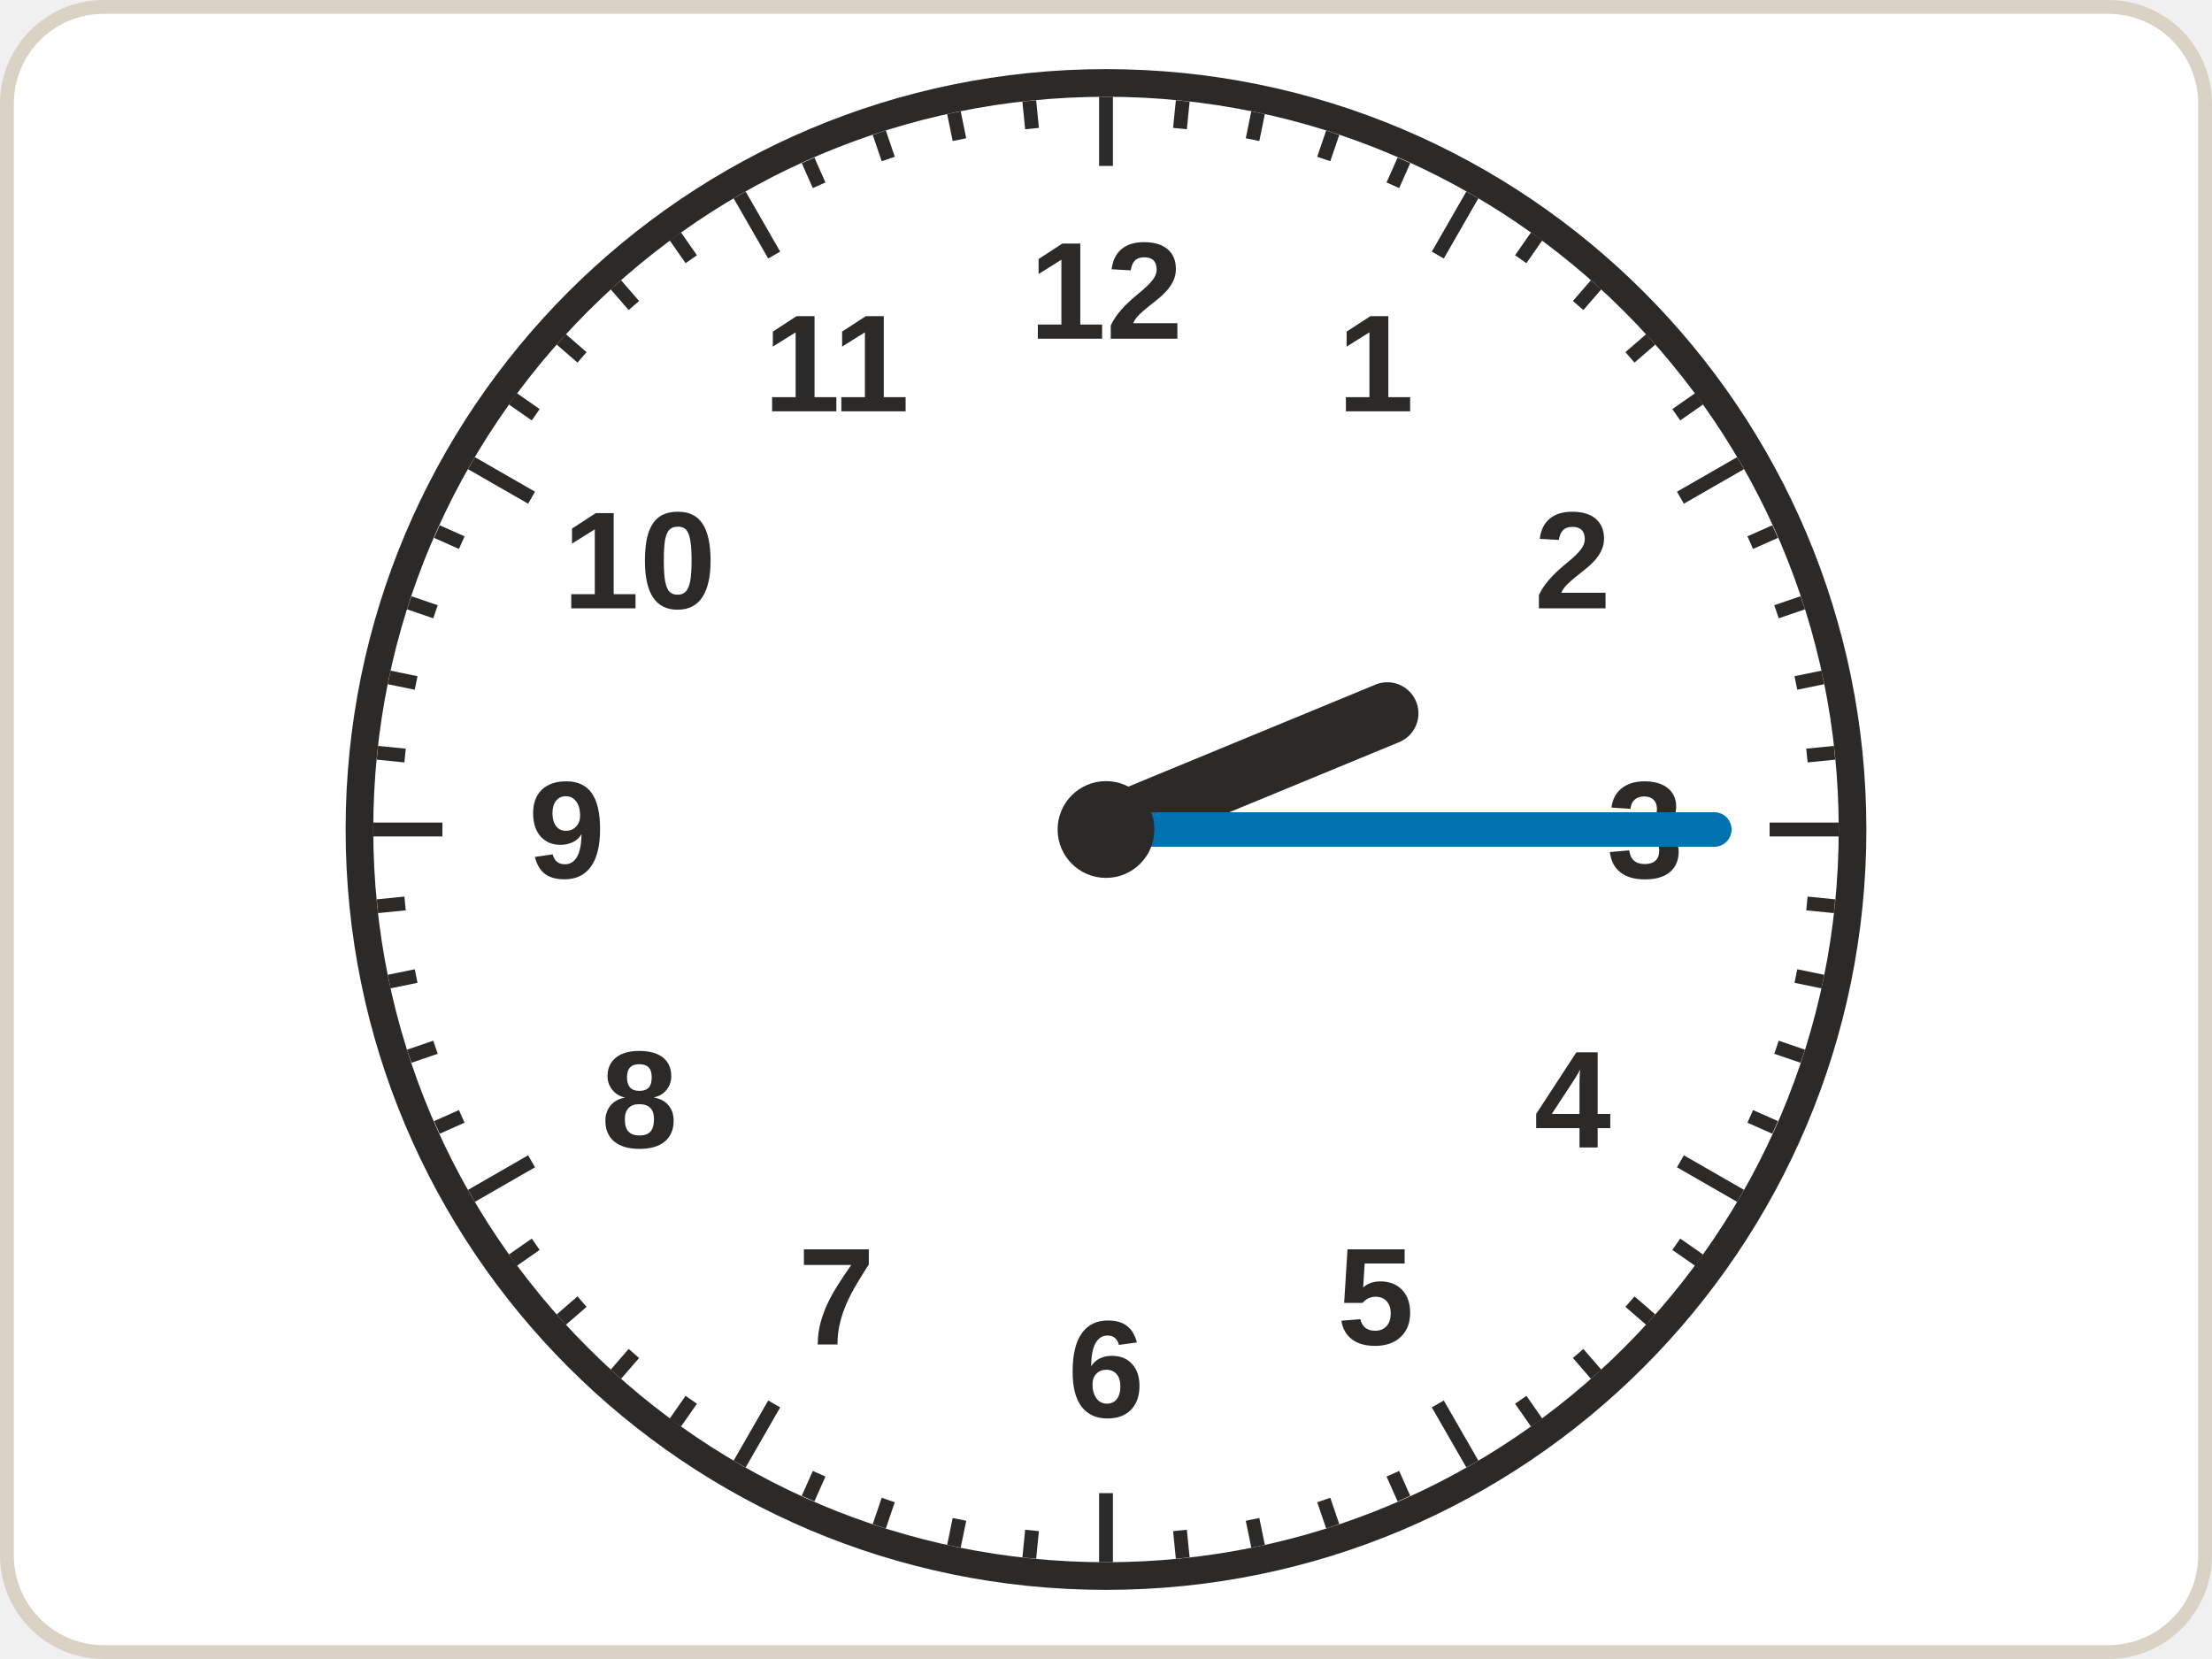
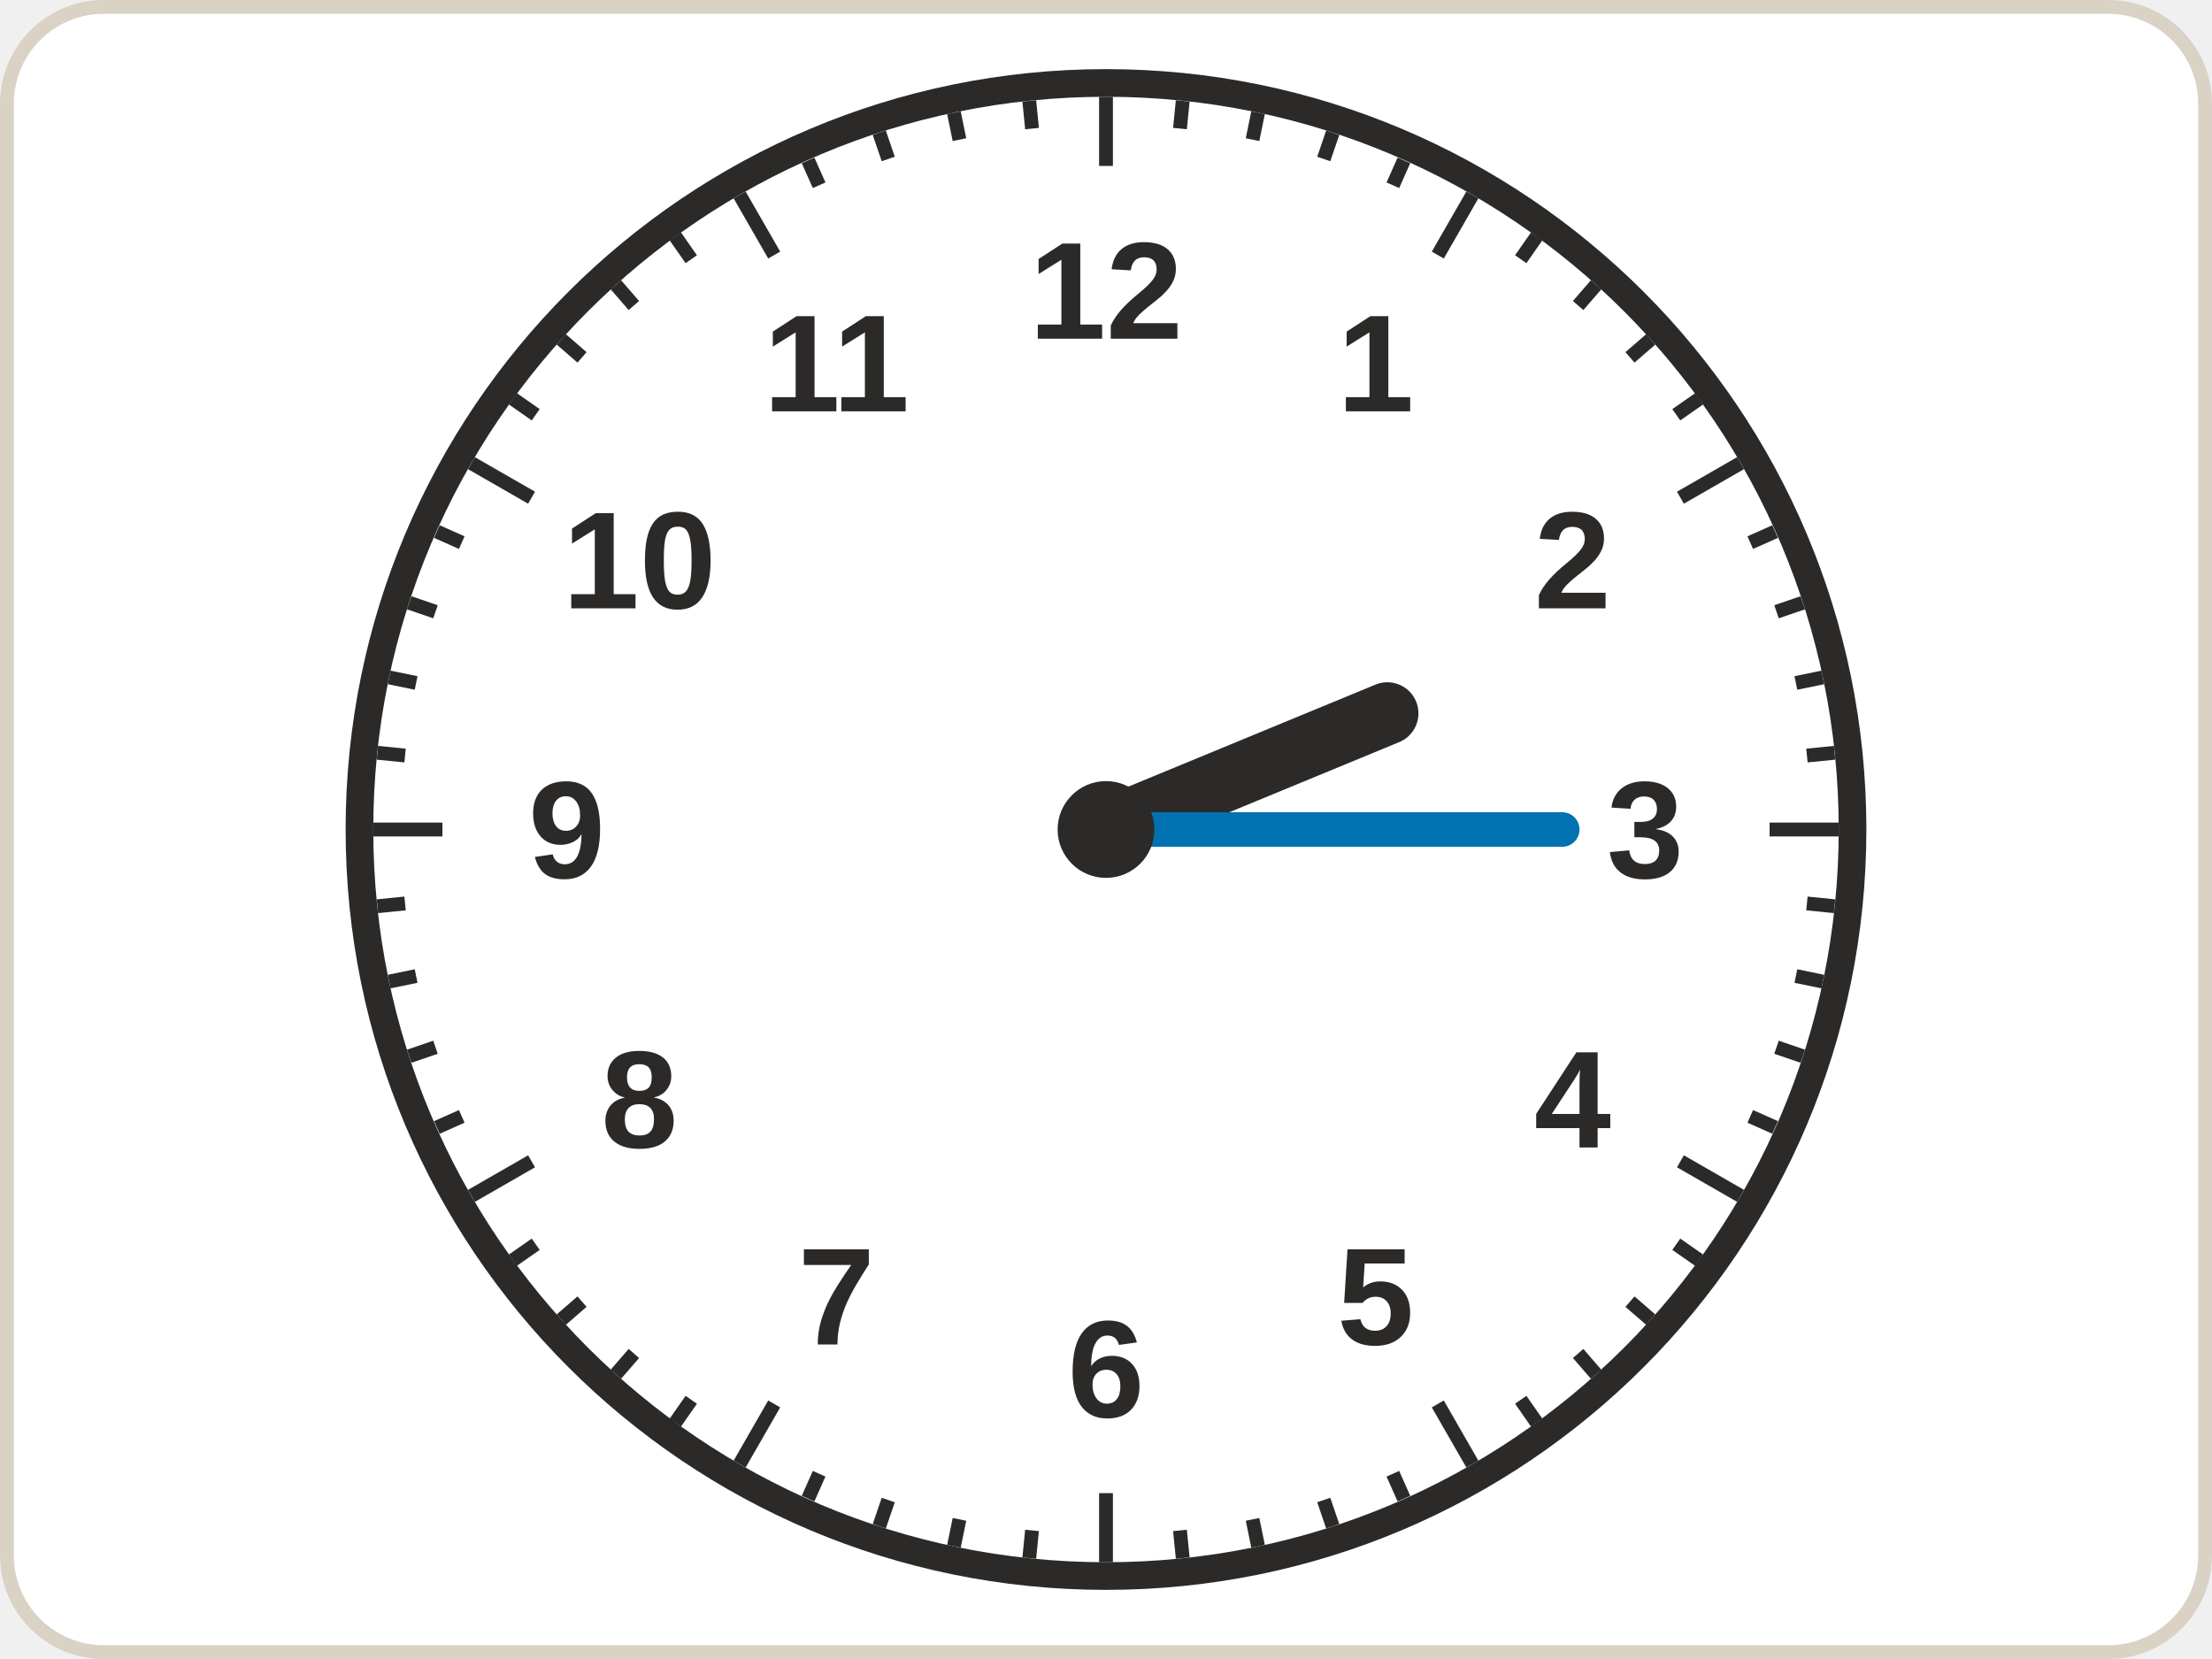
<svg xmlns="http://www.w3.org/2000/svg" viewBox="0 0 320 240" width="320" height="240">
  <rect x="1" y="1" width="318" height="238" rx="14" fill="#fff" stroke="#d9d2c5" stroke-width="2" />
  <circle cx="160" cy="120" r="108" fill="#fff" stroke="#2c2a28" stroke-width="4" />
  <path d="M160 24L160 14M170.7 18.6L171.1 14.6M181.2 20.2L182 16.3M191.5 23L192.8 19.2M201.5 26.8L203.1 23.2M208 36.9L213 28.2M220 37.5L222.3 34.2M228.3 44.2L230.9 41.2M235.8 51.7L238.8 49.1M242.5 60L245.8 57.7M243.1 72L251.8 67M253.2 78.5L256.8 76.9M257 88.5L260.8 87.2M259.8 98.8L263.7 98M261.4 109.3L265.4 108.9M256 120L266 120M261.4 130.7L265.4 131.1M259.8 141.2L263.7 142M257 151.5L260.8 152.8M253.2 161.5L256.8 163.1M243.1 168L251.8 173M242.5 180L245.8 182.3M235.8 188.3L238.8 190.9M228.3 195.8L230.9 198.8M220 202.5L222.3 205.8M208 203.1L213 211.8M201.5 213.2L203.1 216.8M191.5 217L192.8 220.8M181.2 219.8L182 223.7M170.7 221.4L171.1 225.4M160 216L160 226M149.3 221.4L148.9 225.4M138.8 219.8L138 223.7M128.5 217L127.2 220.8M118.5 213.2L116.9 216.8M112 203.1L107 211.8M100 202.5L97.7 205.8M91.7 195.8L89.1 198.8M84.2 188.3L81.2 190.9M77.5 180L74.2 182.3M76.9 168L68.2 173M66.8 161.5L63.2 163.1M63 151.5L59.2 152.8M60.2 141.2L56.3 142M58.6 130.7L54.6 131.1M64 120L54 120M58.6 109.3L54.6 108.9M60.2 98.8L56.3 98M63 88.5L59.2 87.2M66.8 78.5L63.2 76.9M76.9 72L68.2 67M77.5 60L74.2 57.7M84.2 51.7L81.2 49.1M91.7 44.2L89.1 41.2M100 37.5L97.7 34.2M112 36.9L107 28.2M118.5 26.8L116.9 23.2M128.5 23L127.2 19.2M138.8 20.2L138 16.3M149.3 18.6L148.9 14.6" stroke="#2c2a28" stroke-width="2" />
  <text x="199" y="59.5" font-family="Arial, Helvetica, sans-serif" font-size="20" font-weight="700" text-anchor="middle" fill="#2c2a28">1</text>
  <text x="227.5" y="88" font-family="Arial, Helvetica, sans-serif" font-size="20" font-weight="700" text-anchor="middle" fill="#2c2a28">2</text>
  <text x="238" y="127" font-family="Arial, Helvetica, sans-serif" font-size="20" font-weight="700" text-anchor="middle" fill="#2c2a28">3</text>
  <text x="227.5" y="166" font-family="Arial, Helvetica, sans-serif" font-size="20" font-weight="700" text-anchor="middle" fill="#2c2a28">4</text>
  <text x="199" y="194.5" font-family="Arial, Helvetica, sans-serif" font-size="20" font-weight="700" text-anchor="middle" fill="#2c2a28">5</text>
  <text x="160" y="205" font-family="Arial, Helvetica, sans-serif" font-size="20" font-weight="700" text-anchor="middle" fill="#2c2a28">6</text>
  <text x="121" y="194.5" font-family="Arial, Helvetica, sans-serif" font-size="20" font-weight="700" text-anchor="middle" fill="#2c2a28">7</text>
  <text x="92.5" y="166" font-family="Arial, Helvetica, sans-serif" font-size="20" font-weight="700" text-anchor="middle" fill="#2c2a28">8</text>
  <text x="82" y="127" font-family="Arial, Helvetica, sans-serif" font-size="20" font-weight="700" text-anchor="middle" fill="#2c2a28">9</text>
  <text x="92.5" y="88" font-family="Arial, Helvetica, sans-serif" font-size="20" font-weight="700" text-anchor="middle" fill="#2c2a28">10</text>
  <text x="121" y="59.5" font-family="Arial, Helvetica, sans-serif" font-size="20" font-weight="700" text-anchor="middle" fill="#2c2a28">11</text>
  <text x="160" y="49" font-family="Arial, Helvetica, sans-serif" font-size="20" font-weight="700" text-anchor="middle" fill="#2c2a28">12</text>
  <line id="lancetta-ore" x1="160" y1="120" x2="200.7" y2="103.2" stroke="#2c2a28" stroke-width="9" stroke-linecap="round" />
-   <line id="lancetta-minuti" x1="160" y1="120" x2="248" y2="120" stroke="#0072b2" stroke-width="5" stroke-linecap="round" />
+   <line id="lancetta-minuti" x1="160" y1="120" x2="226.0" y2="120.0" stroke="#0072b2" stroke-width="5" stroke-linecap="round" />
  <circle cx="160" cy="120" r="7" fill="#2c2a28" />
</svg>
